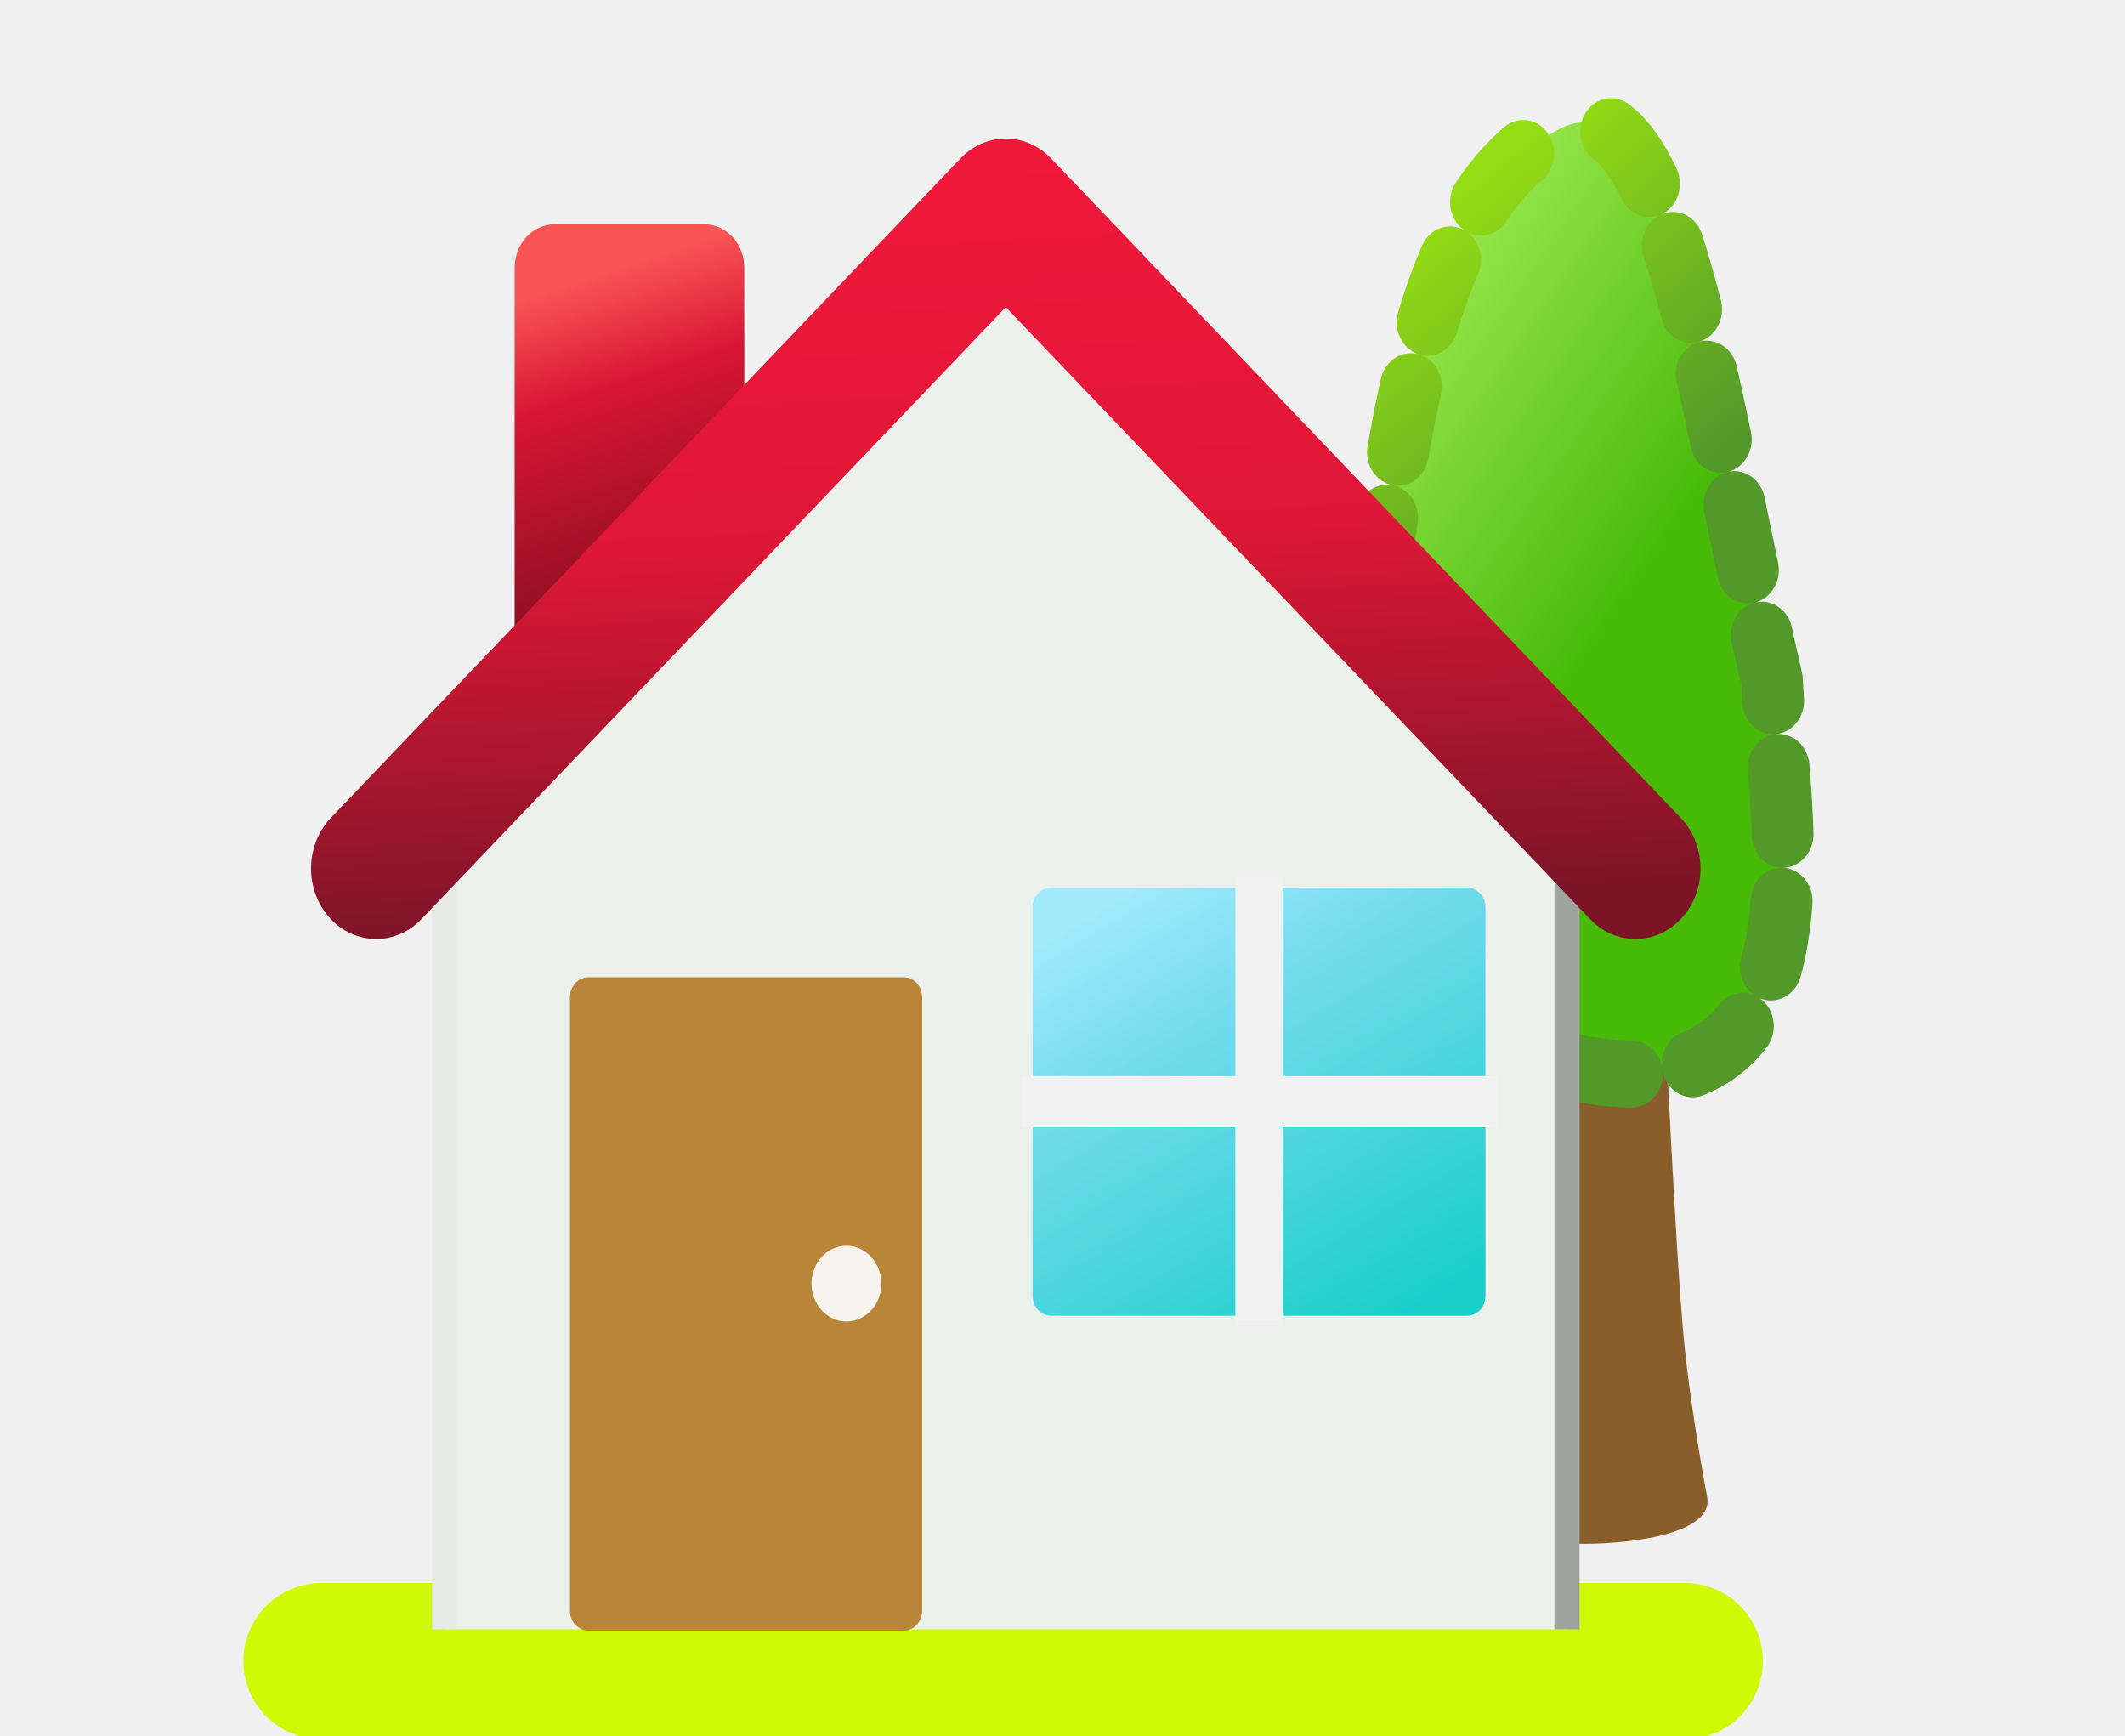
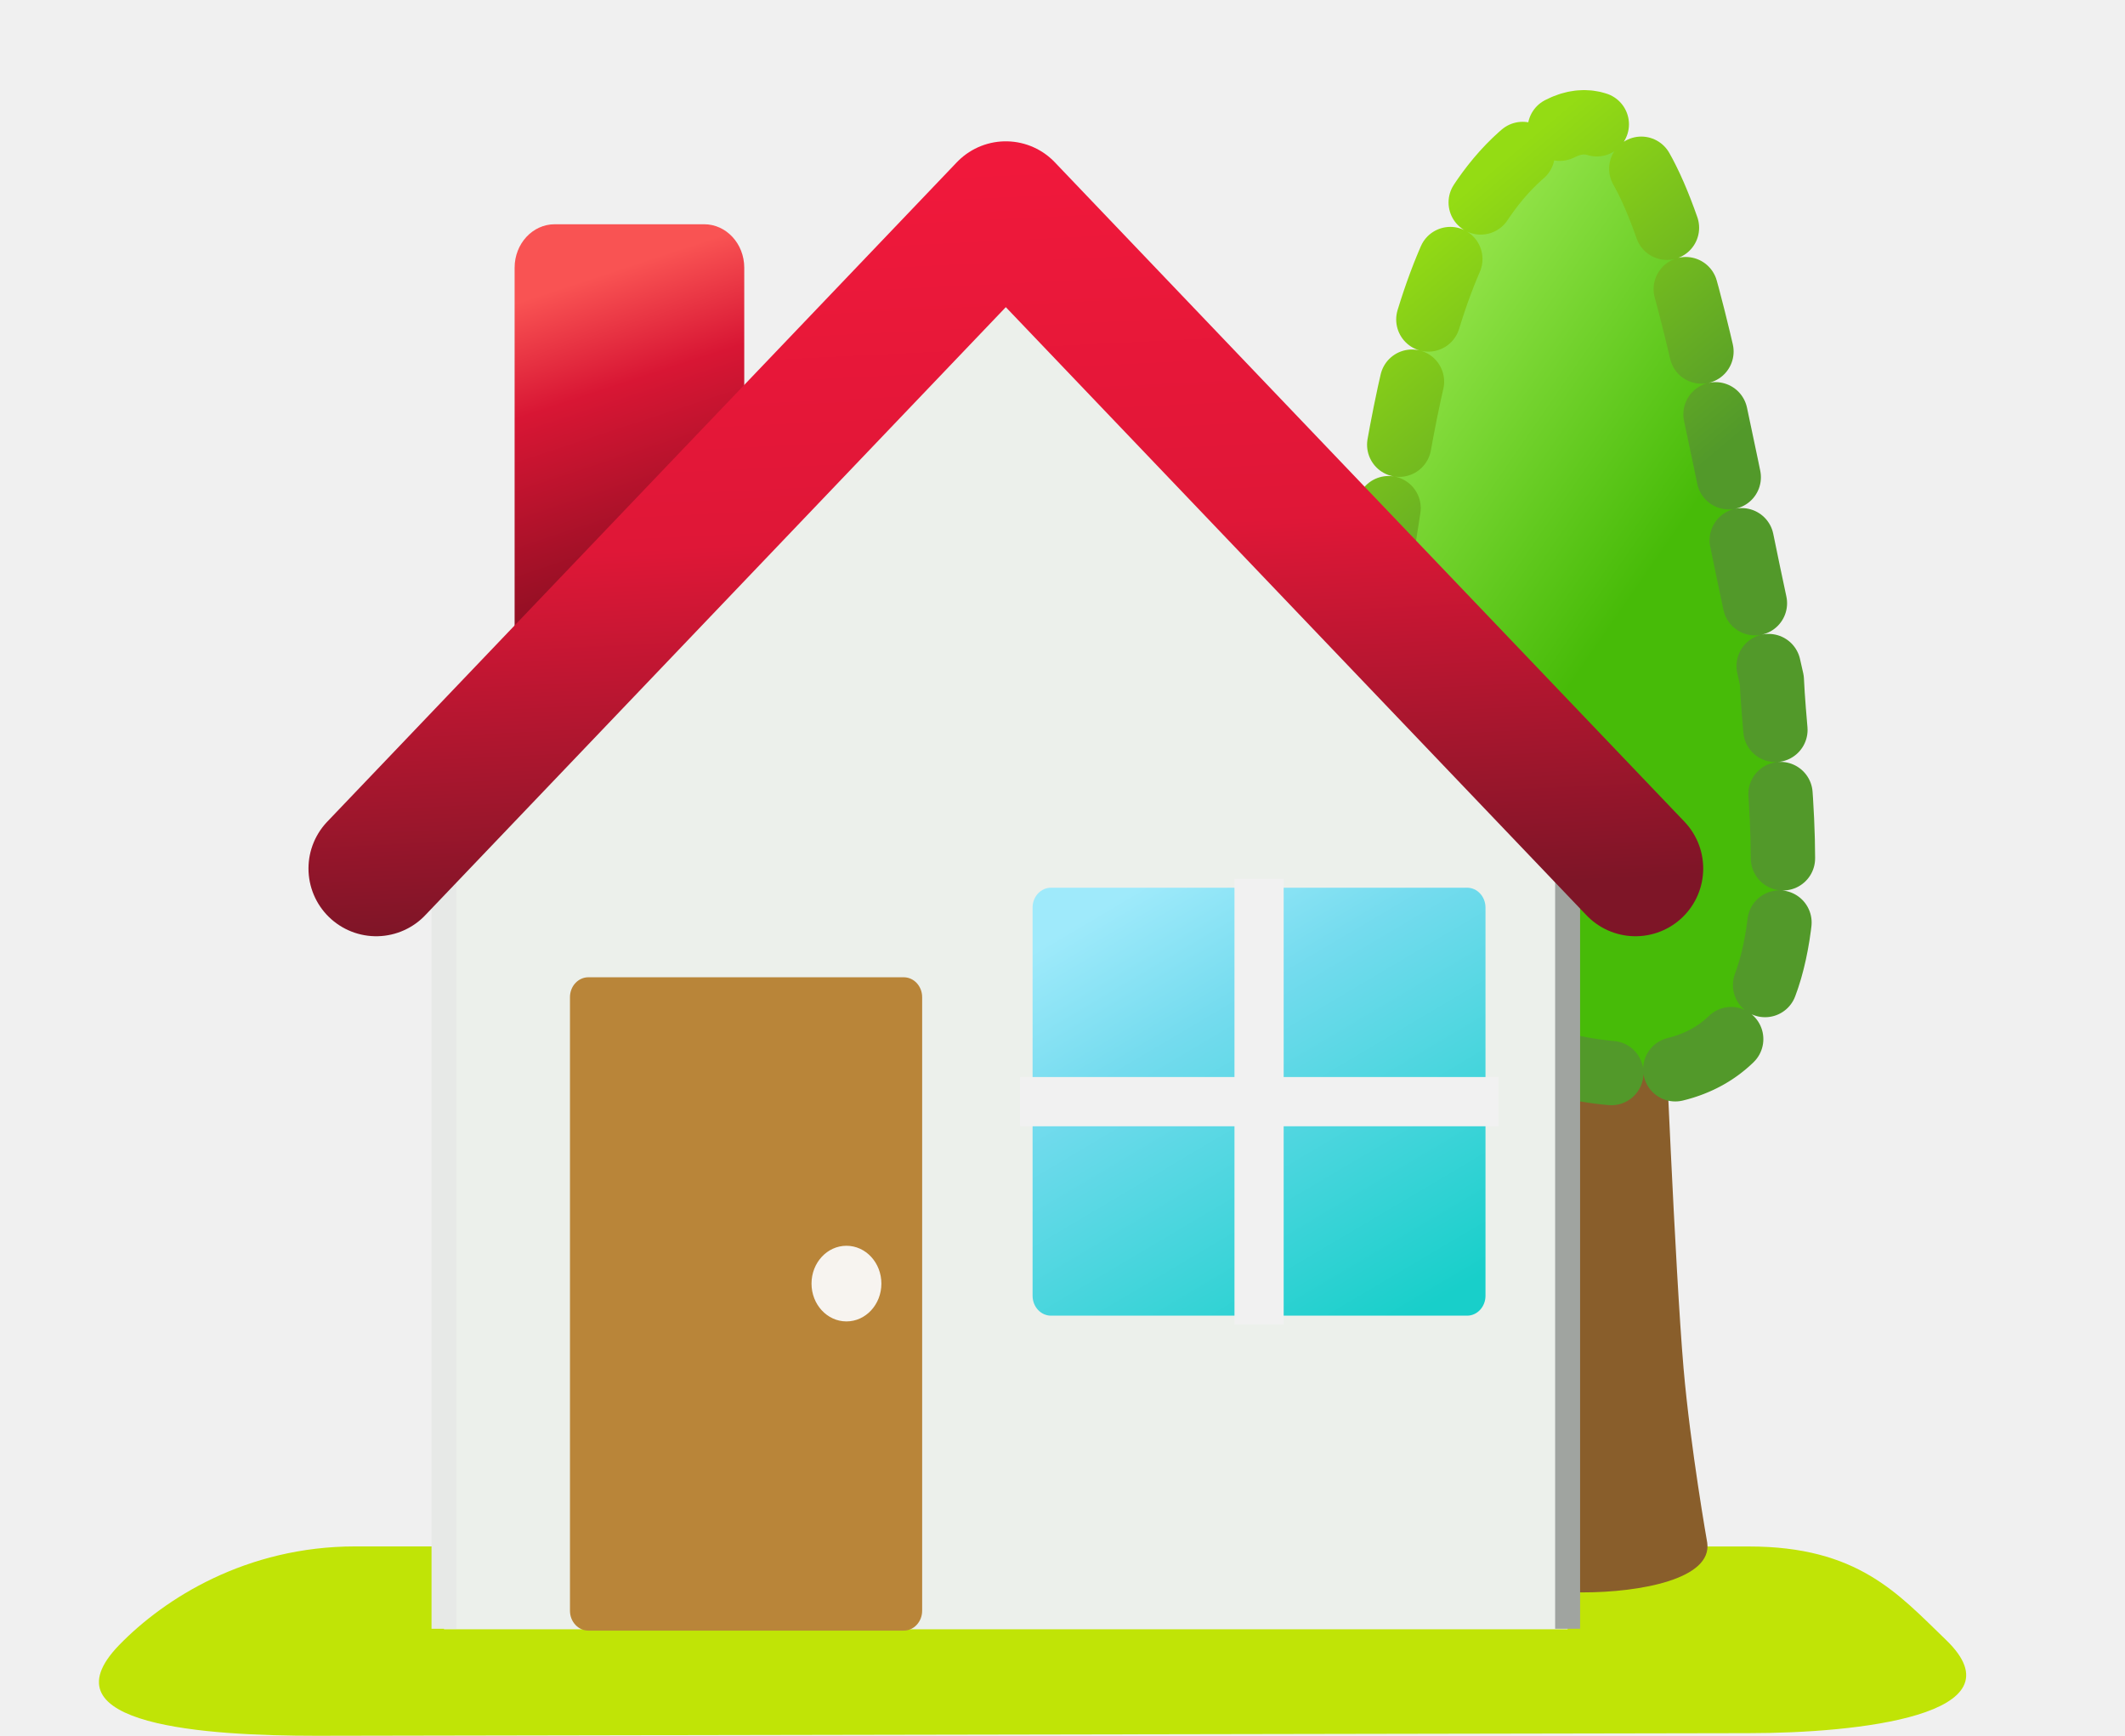
<svg xmlns="http://www.w3.org/2000/svg" xmlns:xlink="http://www.w3.org/1999/xlink" width="120" height="98" viewBox="0 0 31.75 25.929" version="1.1" id="svg2787">
  <defs id="defs2784">
    <linearGradient xlink:href="#linearGradient29522" id="linearGradient31309" gradientUnits="userSpaceOnUse" gradientTransform="matrix(0.7932409,-0.6089079,0.7932409,0.6089079,4.892518,-8.867114)" x1="14.228" y1="-29.19" x2="3.659" y2="-18.62" />
    <linearGradient id="linearGradient29522">
      <stop style="stop-color:#d4a125;stop-opacity:1;" offset="0" id="stop29518" />
      <stop style="stop-color:#edd495;stop-opacity:1;" offset="1" id="stop29520" />
    </linearGradient>
    <linearGradient xlink:href="#linearGradient29522" id="linearGradient31385" gradientUnits="userSpaceOnUse" gradientTransform="matrix(-0.7932409,-0.6089079,-0.7932409,0.6089079,5.107999,-8.867114)" x1="14.228" y1="-29.19" x2="3.659" y2="-18.62" />
    <linearGradient xlink:href="#linearGradient29522" id="linearGradient29605" gradientUnits="userSpaceOnUse" gradientTransform="matrix(0.8001375,-0.6190755,0.8001375,0.6190755,17.50946,-0.3688092)" x1="14.228" y1="-29.19" x2="3.659" y2="-18.62" />
-     <linearGradient xlink:href="#linearGradient83550" id="linearGradient83552" x1="24.659" y1="1.848" x2="18.971" y2="8.448" gradientUnits="userSpaceOnUse" gradientTransform="matrix(-1.179496,0.5991861,0.1551683,0.9271714,45.51449,-13.0198)" />
+     <linearGradient xlink:href="#linearGradient83550" id="linearGradient83552" x1="24.659" y1="1.848" x2="18.971" y2="8.448" gradientUnits="userSpaceOnUse" gradientTransform="matrix(-1.088093,0.5987056,0.1431438,0.9264278,45.59842,-12.83981)" />
    <linearGradient id="linearGradient83550">
      <stop style="stop-color:#b8f768;stop-opacity:1;" offset="0" id="stop83546" />
      <stop style="stop-color:#47bb08;stop-opacity:1;" offset="1" id="stop83548" />
    </linearGradient>
-     <linearGradient xlink:href="#linearGradient83558" id="linearGradient83560" x1="20.859" y1="2.248" x2="18.971" y2="8.448" gradientUnits="userSpaceOnUse" gradientTransform="matrix(-1.179496,0.5991861,0.1551683,0.9271714,45.51449,-13.0198)" />
+     <linearGradient xlink:href="#linearGradient83558" id="linearGradient83560" x1="20.859" y1="2.248" x2="18.971" y2="8.448" gradientUnits="userSpaceOnUse" gradientTransform="matrix(-1.088093,0.5987056,0.1431438,0.9264278,45.59842,-12.83981)" />
    <linearGradient id="linearGradient83558">
      <stop style="stop-color:#94dc14;stop-opacity:1;" offset="0" id="stop83554" />
      <stop style="stop-color:#52992a;stop-opacity:1;" offset="1" id="stop83556" />
    </linearGradient>
-     <linearGradient xlink:href="#linearGradient80910" id="linearGradient80912" x1="5.45" y1="4.863" x2="6.85" y2="8.463" gradientUnits="userSpaceOnUse" gradientTransform="matrix(1.458482,0,0,1.143286,-2.798652,-1.418641)" />
+     <linearGradient xlink:href="#linearGradient80910" id="linearGradient80912" x1="5.45" y1="4.863" x2="6.85" y2="8.463" gradientUnits="userSpaceOnUse" gradientTransform="matrix(1.34546,0,0,1.142369,1.029223,-1.247949)" />
    <linearGradient id="linearGradient80910">
      <stop style="stop-color:#f95353;stop-opacity:1;" offset="0" id="stop80906" />
      <stop style="stop-color:#d81634;stop-opacity:1;" offset="0.368" id="stop83544" />
      <stop style="stop-color:#940f24;stop-opacity:1;" offset="1" id="stop80908" />
    </linearGradient>
-     <linearGradient xlink:href="#linearGradient97309" id="linearGradient69578" x1="18.775" y1="20.436" x2="15.345" y2="14.355" gradientUnits="userSpaceOnUse" gradientTransform="matrix(1.139867,0,0,1.103479,-2.988464,-2.738909)" />
+     <linearGradient xlink:href="#linearGradient97309" id="linearGradient69578" x1="18.775" y1="20.436" x2="15.345" y2="14.355" gradientUnits="userSpaceOnUse" gradientTransform="matrix(1.051535,0,0,1.102594,0.8541197,-2.567158)" />
    <linearGradient id="linearGradient97309">
      <stop style="stop-color:#18cfca;stop-opacity:1;" offset="0" id="stop97303" />
      <stop style="stop-color:#73dbee;stop-opacity:1;" offset="0.701" id="stop97305" />
      <stop style="stop-color:#9feafb;stop-opacity:1;" offset="1" id="stop97307" />
    </linearGradient>
-     <linearGradient xlink:href="#linearGradient79520" id="linearGradient79522" x1="13.155" y1="2.285" x2="13.656" y2="13.385" gradientUnits="userSpaceOnUse" gradientTransform="translate(-0.5291667)" />
+     <linearGradient xlink:href="#linearGradient79520" id="linearGradient79522" x1="13.155" y1="2.285" x2="13.656" y2="13.385" gradientUnits="userSpaceOnUse" gradientTransform="matrix(0.9225068,0,0,0.999198,3.122839,0.1695545)" />
    <linearGradient id="linearGradient79520">
      <stop style="stop-color:#f0183b;stop-opacity:1;" offset="0" id="stop79516" />
      <stop style="stop-color:#df1737;stop-opacity:1;" offset="0.493" id="stop79524" />
      <stop style="stop-color:#7e1527;stop-opacity:1;" offset="1" id="stop79518" />
    </linearGradient>
  </defs>
  <g id="layer1">
-     <path style="fill:none;fill-opacity:1;stroke:#d0f906;stroke-width:2.333;stroke-linecap:round;stroke-linejoin:round;stroke-miterlimit:8;stroke-dasharray:none;stroke-opacity:1;paint-order:fill markers stroke;stop-color:#000000" d="M 25.173,24.814 H 4.803" id="path44300" />
-     <g id="g120516" transform="matrix(0.9225068,0,0,0.999198,3.610998,0.1695545)" style="stroke-width:1.001">
-       <path id="rect77221" style="fill:#895e2b;fill-rule:evenodd;stroke-width:0.239" d="m 21.719,14.001 c 0.935,0 1.276,0.346 1.324,0.853 0,0 0.173,3.597 0.311,4.956 0.111,1.101 0.384,2.413 0.384,2.413 0.084,0.502 -1.083,0.688 -2.018,0.688 -0.935,0 -1.687,-0.41 -1.687,-0.919 v -7.071 c 0,-0.509 0.753,-0.919 1.687,-0.919 z" />
-       <path style="fill:url(#linearGradient83552);fill-opacity:1;stroke:url(#linearGradient83560);stroke-width:1.001;stroke-linecap:round;stroke-linejoin:round;stroke-miterlimit:8;stroke-dasharray:1.001;stroke-dashoffset:1.302;stroke-opacity:1;paint-order:fill markers stroke;stop-color:#000000" d="m 21.349,1.755 c -2.463,1.169 -2.604,5.312 -3.141,7.715 -0.575,2.573 0.496,5.408 1.967,5.929 5.961,2.11 4.72,-3.157 4.609,-5.401 C 23.711,5.697 23.119,0.915 21.349,1.755 Z" id="path72803" />
-       <rect style="fill:url(#linearGradient80912);fill-opacity:1;fill-rule:evenodd;stroke-width:0.265" id="rect69677" width="3.72" height="6.718" x="4.421" y="3.183" rx="0.65" ry="0.65" />
-       <path id="rect60261-0" style="fill:#ecf0eb;fill-opacity:1;fill-rule:evenodd;stroke:#a0a4a0;stroke-width:0;stroke-linejoin:round;stroke-dasharray:none;stroke-opacity:1" d="M 12.376,2.956 3.277,11.887 V 24.189 H 21.475 V 11.888 Z" />
-       <rect style="fill:#b98539;fill-opacity:1;fill-rule:evenodd;stroke:#ffffff;stroke-width:0;stroke-linejoin:round;stroke-dasharray:none;stroke-opacity:1" id="rect61077" width="5.704" height="9.768" x="5.317" y="14.441" rx="0.298" ry="0.298" />
-       <rect style="fill:url(#linearGradient69578);fill-opacity:1;fill-rule:evenodd;stroke:#09f9d9;stroke-width:0;stroke-linecap:round;stroke-linejoin:round;stroke-dasharray:none;stroke-opacity:1" id="rect61075" width="7.335" height="6.399" x="12.81" y="13.102" rx="0.298" ry="0.298" />
-       <path style="fill:#ffffff;fill-opacity:1;stroke:#f1f1f1;stroke-width:0.766;stroke-linecap:square;stroke-linejoin:round;stroke-miterlimit:8;stroke-dasharray:none;stroke-opacity:1;paint-order:fill markers stroke;stop-color:#000000" d="m 16.477,13.338 v 5.925" id="path69568" />
-       <path style="fill:#ffffff;fill-opacity:1;stroke:#f1f1f1;stroke-width:0.766;stroke-linecap:square;stroke-linejoin:round;stroke-miterlimit:8;stroke-dasharray:none;stroke-opacity:1;paint-order:fill markers stroke;stop-color:#000000" d="m 13.006,16.301 h 6.954" id="path69570" />
-       <circle style="fill:#f7f4f0;fill-opacity:1;fill-rule:evenodd;stroke-width:0.265" id="path83662" cx="9.795" cy="19.021" r="0.566" />
-       <path style="fill:#b98539;fill-opacity:1;stroke:#a0a4a0;stroke-width:0.388;stroke-linecap:square;stroke-linejoin:round;stroke-miterlimit:8;stroke-dasharray:none;stroke-dashoffset:4.913;stroke-opacity:1;paint-order:fill markers stroke;stop-color:#000000" d="M 21.475,23.995 V 11.806" id="path105261" />
-       <path style="fill:#b98539;fill-opacity:1;stroke:#e7e9e7;stroke-width:0.388;stroke-linecap:square;stroke-linejoin:round;stroke-miterlimit:8;stroke-dasharray:none;stroke-dashoffset:4.913;stroke-opacity:1;paint-order:fill markers stroke;stop-color:#000000" d="M 3.277,23.995 V 11.806" id="path105259" />
-       <path style="fill:none;fill-opacity:1;stroke:url(#linearGradient79522);stroke-width:2.108;stroke-linecap:round;stroke-linejoin:round;stroke-miterlimit:8;stroke-dasharray:none;stroke-opacity:1;paint-order:fill markers stroke;stop-color:#000000" d="M 2.178,12.815 12.376,2.956 22.574,12.815" id="path60259" />
+     <g id="path44300-3" style="fill:#c0e406;fill-opacity:1;stroke-width:0.616" transform="matrix(2.360037,0,0,1.116383,-7.070956,-3.648657)">
+       <path style="color:#000000;fill:#c0e406;fill-opacity:1;stroke-width:1.538;stroke-linecap:round;stroke-linejoin:round;stroke-miterlimit:8;-inkscape-stroke:none;paint-order:fill markers stroke" d="M 14.068,25.21 H 5.247" id="path72463" />
+       <path style="color:#000000;fill:#c0e406;fill-opacity:1;stroke-width:0.616;stroke-linecap:round;stroke-linejoin:round;stroke-miterlimit:8;-inkscape-stroke:none;paint-order:fill markers stroke" d="m 5.246,23.961 c -0.69,1.59e-4 -1.208,0.694 -1.496,1.321 -0.494,1.079 0.559,1.213 1.248,1.213 l 9.07,-0.035 c 0.689,-1.59e-4 1.743,-0.241 1.248,-1.248 -0.304,-0.619 -0.558,-1.25 -1.248,-1.25 z" id="path72465" />
    </g>
+     <path id="rect77221" style="fill:#895e2b;fill-rule:evenodd;stroke-width:0.229" d="m 23.647,14.16 c 0.862,0 1.177,0.374 1.221,0.922 0,0 0.16,3.886 0.286,5.355 0.103,1.189 0.354,2.608 0.354,2.608 0.078,0.543 -0.999,0.743 -1.862,0.743 -0.862,0 -1.557,-0.443 -1.557,-0.993 v -7.641 c 0,-0.55 0.694,-0.993 1.557,-0.993 z" />
+     <path style="fill:url(#linearGradient83552);fill-opacity:1;stroke:url(#linearGradient83560);stroke-width:0.961;stroke-linecap:round;stroke-linejoin:round;stroke-miterlimit:8;stroke-dasharray:0.961;stroke-dashoffset:1.25;stroke-opacity:1;paint-order:fill markers stroke;stop-color:#000000" d="m 23.305,1.923 c -2.272,1.168 -2.403,5.307 -2.898,7.709 -0.53,2.571 0.458,5.404 1.814,5.924 5.499,2.109 4.354,-3.154 4.252,-5.396 C 25.485,5.862 24.938,1.084 23.305,1.923 Z" id="path72803" />
+     <rect style="fill:url(#linearGradient80912);fill-opacity:1;fill-rule:evenodd;stroke-width:0.254" id="rect69677" width="3.431" height="6.712" x="7.689" y="3.35" rx="0.599" ry="0.649" />
+     <path id="rect60261-0" style="fill:#ecf0eb;fill-opacity:1;fill-rule:evenodd;stroke:#a0a4a0;stroke-width:0;stroke-linejoin:round;stroke-dasharray:none;stroke-opacity:1" d="M 15.028,3.123 6.634,12.047 V 24.339 H 23.422 V 12.048 Z" />
+     <rect style="fill:#b98539;fill-opacity:1;fill-rule:evenodd;stroke:#ffffff;stroke-width:0;stroke-linejoin:round;stroke-dasharray:none;stroke-opacity:1" id="rect61077" width="5.262" height="9.76" x="8.516" y="14.599" rx="0.275" ry="0.297" />
+     <rect style="fill:url(#linearGradient69578);fill-opacity:1;fill-rule:evenodd;stroke:#09f9d9;stroke-width:0;stroke-linecap:round;stroke-linejoin:round;stroke-dasharray:none;stroke-opacity:1" id="rect61075" width="6.767" height="6.393" x="15.428" y="13.261" rx="0.275" ry="0.297" />
+     <path style="fill:#ffffff;fill-opacity:1;stroke:#f1f1f1;stroke-width:0.735;stroke-linecap:square;stroke-linejoin:round;stroke-miterlimit:8;stroke-dasharray:none;stroke-opacity:1;paint-order:fill markers stroke;stop-color:#000000" d="m 18.812,13.497 v 5.92" id="path69568" />
+     <path style="fill:#ffffff;fill-opacity:1;stroke:#f1f1f1;stroke-width:0.735;stroke-linecap:square;stroke-linejoin:round;stroke-miterlimit:8;stroke-dasharray:none;stroke-opacity:1;paint-order:fill markers stroke;stop-color:#000000" d="m 15.609,16.457 h 6.415" id="path69570" />
+     <ellipse style="fill:#f7f4f0;fill-opacity:1;fill-rule:evenodd;stroke-width:0.254" id="path83662" cx="12.647" cy="19.175" rx="0.522" ry="0.565" />
+     <path style="fill:#b98539;fill-opacity:1;stroke:#a0a4a0;stroke-width:0.373;stroke-linecap:square;stroke-linejoin:round;stroke-miterlimit:8;stroke-dasharray:none;stroke-dashoffset:4.913;stroke-opacity:1;paint-order:fill markers stroke;stop-color:#000000" d="M 23.422,24.145 V 11.966" id="path105261" />
+     <path style="fill:#b98539;fill-opacity:1;stroke:#e7e9e7;stroke-width:0.373;stroke-linecap:square;stroke-linejoin:round;stroke-miterlimit:8;stroke-dasharray:none;stroke-dashoffset:4.913;stroke-opacity:1;paint-order:fill markers stroke;stop-color:#000000" d="M 6.634,24.145 V 11.966" id="path105259" />
+     <path style="fill:none;fill-opacity:1;stroke:url(#linearGradient79522);stroke-width:2.024;stroke-linecap:round;stroke-linejoin:round;stroke-miterlimit:8;stroke-dasharray:none;stroke-opacity:1;paint-order:fill markers stroke;stop-color:#000000" d="M 5.621,12.974 15.028,3.123 24.436,12.974" id="path60259" />
    <g id="g117847" transform="translate(-85.68201,-18.42902)">
      <path id="rect29651" style="fill:#b89644;fill-opacity:1;fill-rule:evenodd;stroke-width:0.253" d="m -35.605,27.319 c -0.493,-1e-6 -0.985,0.145 -1.362,0.435 l -11.147,8.557 h 0.002 V 52.708 h 25.015 V 36.311 h 0.002 L -34.243,27.754 c -0.377,-0.29 -0.87,-0.435 -1.363,-0.435 z" />
      <rect style="mix-blend-mode:multiply;fill:#ddd3d3;fill-opacity:1;fill-rule:evenodd;stroke-width:0.259" id="rect31549-1" width="22.808" height="19.408" x="-46.973" y="31.063" />
      <rect style="fill:#ffffff;fill-rule:evenodd;stroke-width:0.265" id="rect31549" width="22.101" height="20.893" x="-46.656" y="31.253" />
      <text xml:space="preserve" style="font-style:normal;font-weight:normal;font-size:15.525px;line-height:1.25;font-family:sans-serif;fill:#000000;fill-opacity:1;stroke:none;stroke-width:0.243" x="-31.271" y="52.283" id="text33454" transform="matrix(0.9981024,0.2998089,-0.2238531,0.9346605,0,0)">
        <tspan id="tspan33452" style="font-style:normal;font-variant:normal;font-weight:bold;font-stretch:normal;font-size:15.525px;font-family:Amiri;-inkscape-font-specification:'Amiri Bold';fill:#ff2e2e;fill-opacity:1;stroke-width:0.243" x="-31.271" y="52.283">@</tspan>
      </text>
      <path id="path31562" style="mix-blend-mode:normal;fill:#c5a761;fill-opacity:1;stroke:#000000;stroke-width:0;stroke-linecap:butt;stroke-linejoin:miter;stroke-dasharray:none;stroke-opacity:1" d="m -24.548,36.496 -11.088,7.975 -11.019,-7.925 v 2.948 l 9.954,8.797 h 1.995 l -0.003,-0.05 h 0.208 l 9.953,-8.798 z" />
      <g id="g31560" transform="matrix(1,0,0,0.991651,-40.60526,66.98862)">
        <g id="g31553">
          <path id="rect29033-76-4" style="fill:url(#linearGradient31309);fill-opacity:1;fill-rule:evenodd;stroke-width:0.295" d="m -7.509,-30.936 v 16.535 c 0.453,10e-7 0.906,-0.133 1.253,-0.399 l 10.25,-7.868 -10.25,-7.868 c -0.347,-0.266 -0.8,-0.399 -1.253,-0.399 z" />
          <path id="rect29033-76-4-0" style="fill:url(#linearGradient31385);fill-opacity:1;fill-rule:evenodd;stroke-width:0.295" d="m 17.51,-30.936 v 16.535 c -0.453,10e-7 -0.906,-0.133 -1.253,-0.399 L 6.007,-22.668 16.257,-30.537 c 0.347,-0.266 0.8,-0.399 1.253,-0.399 z" />
        </g>
        <path id="rect29033-76-0" style="fill:#b89644;fill-opacity:1;fill-rule:evenodd;stroke-width:0.319" d="m 5,-23.668 c -0.473,-1e-6 -0.945,0.149 -1.307,0.448 l -10.696,8.82 H 17.003 L 6.307,-23.221 C 5.945,-23.519 5.473,-23.668 5,-23.668 Z" />
        <path id="rect29033-76" style="fill:url(#linearGradient29605);fill-opacity:1;fill-rule:evenodd;stroke-width:0.299" d="m 5,-22.806 c -0.457,-1e-6 -0.913,0.135 -1.264,0.406 l -10.339,8 H 16.603 L 6.264,-22.4 c -0.35,-0.271 -0.807,-0.406 -1.264,-0.406 z" />
      </g>
    </g>
  </g>
</svg>
